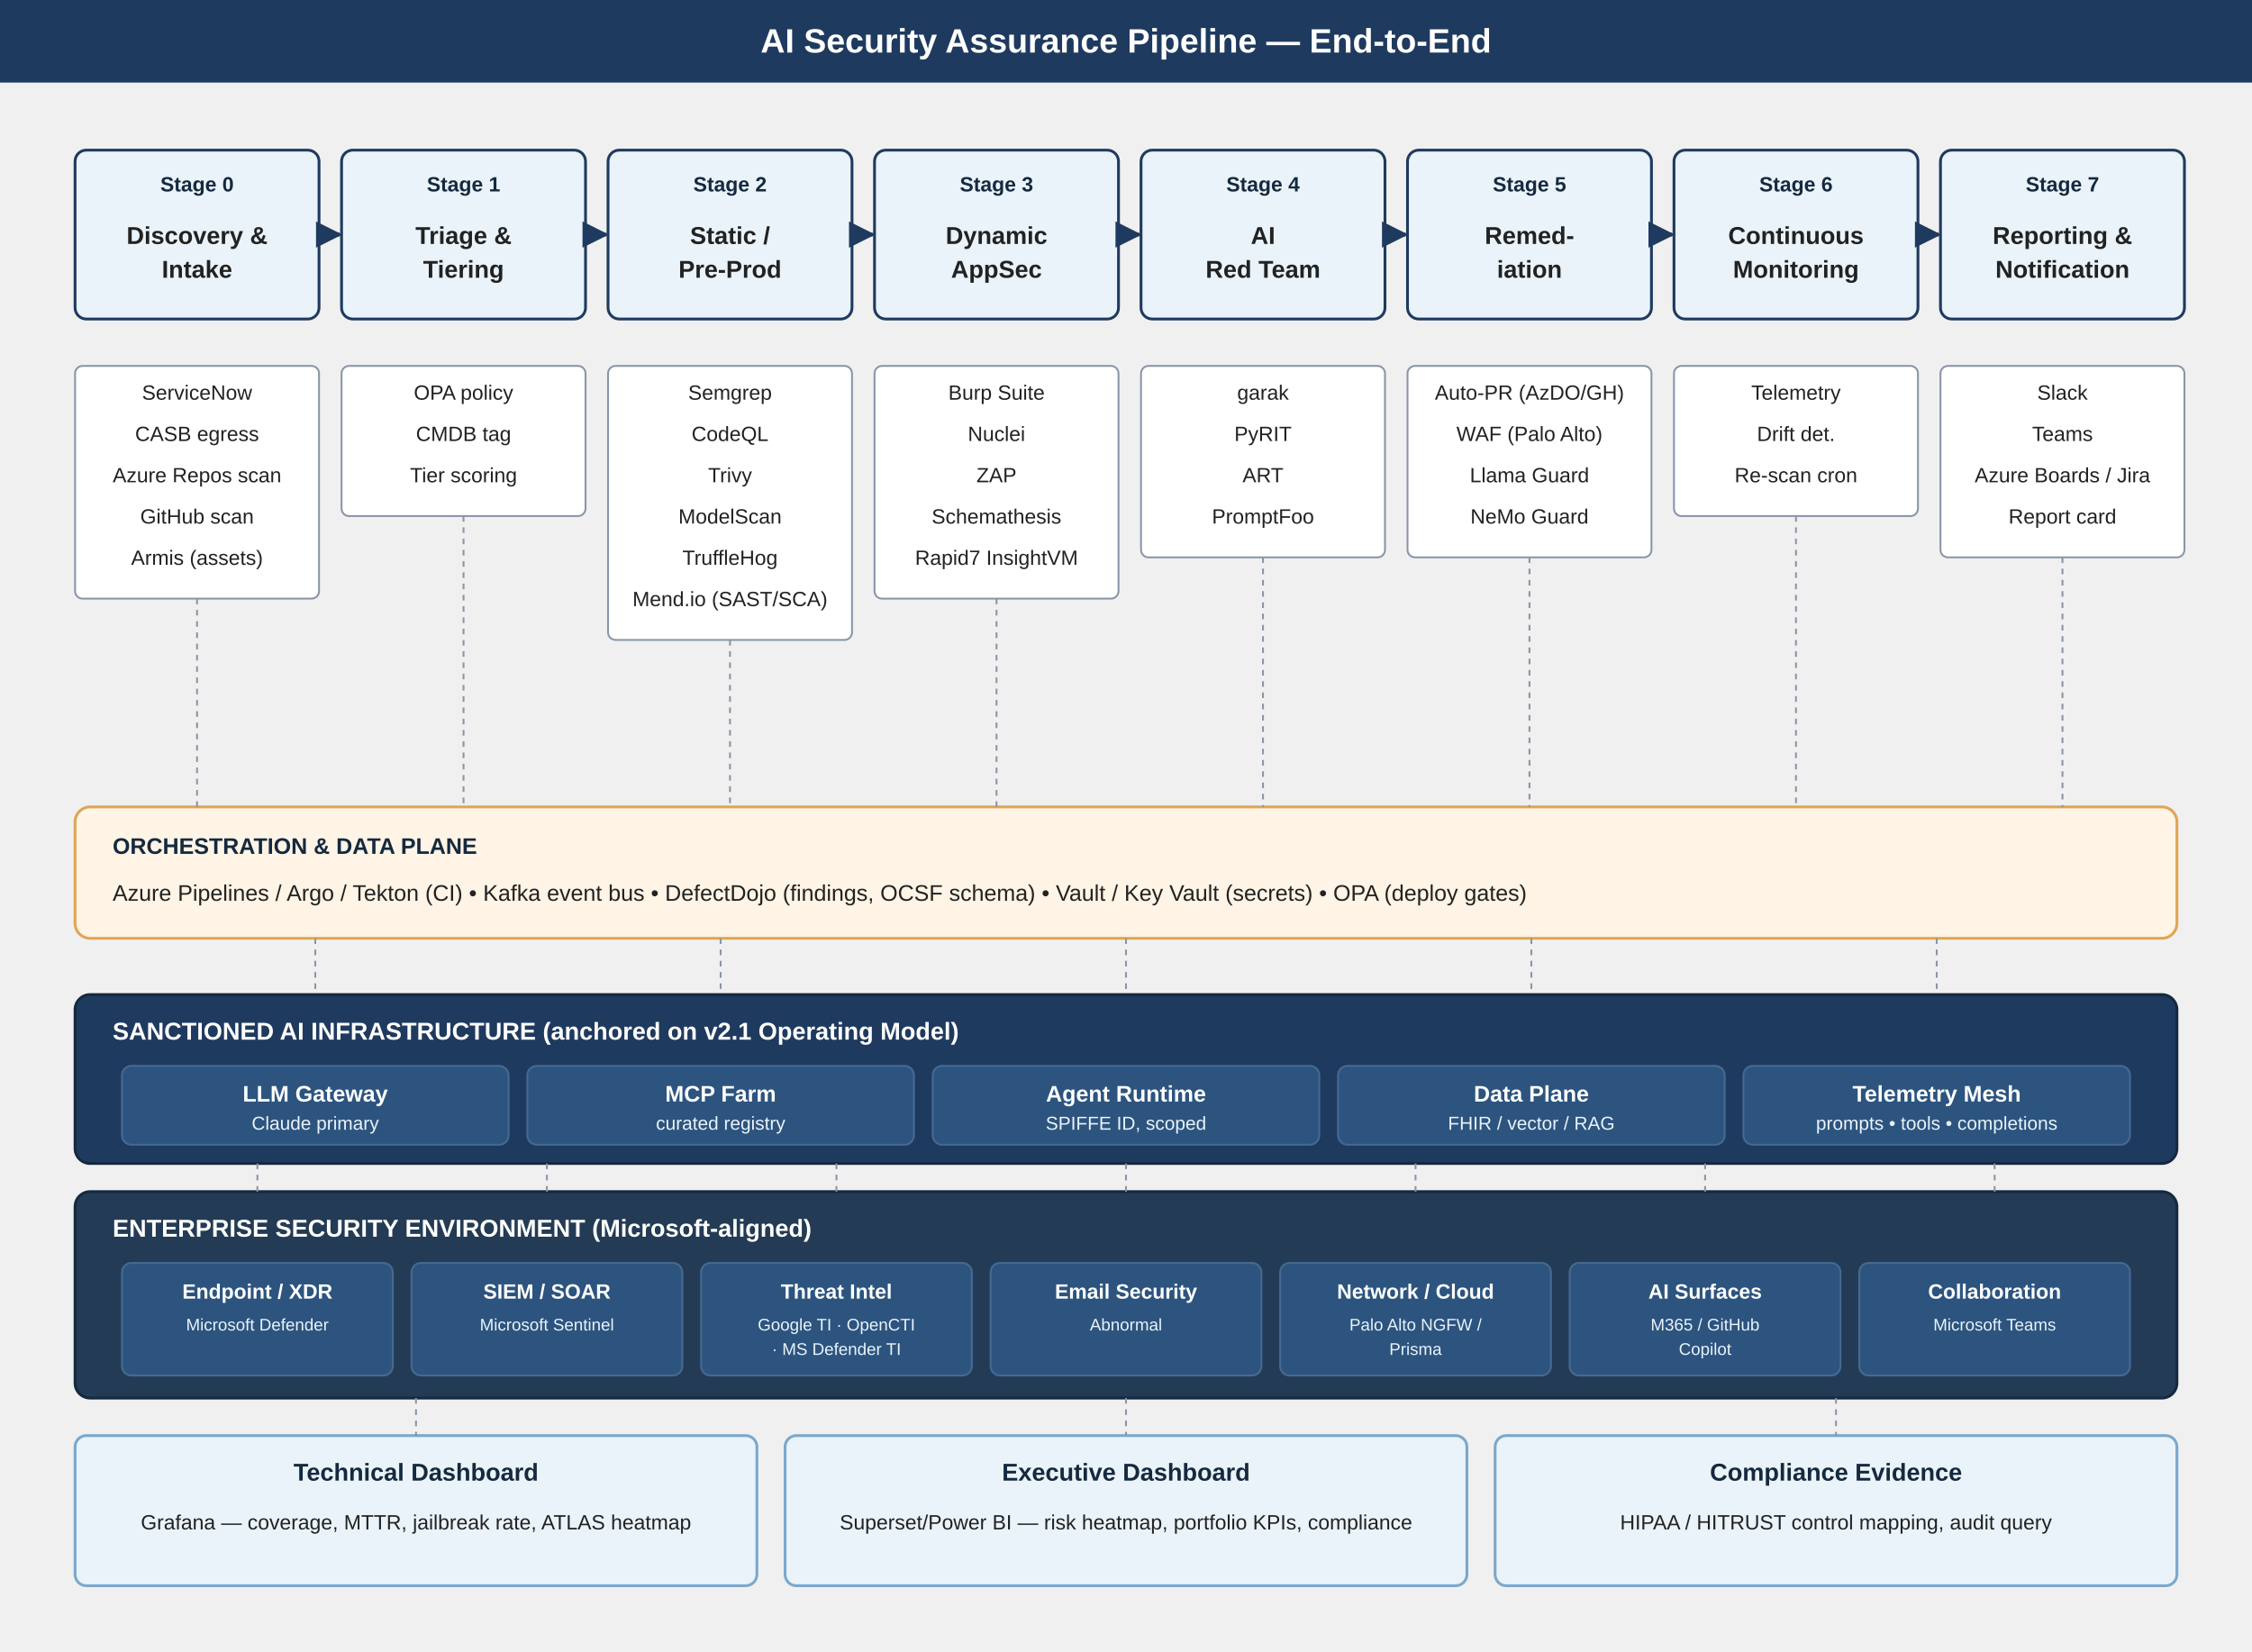
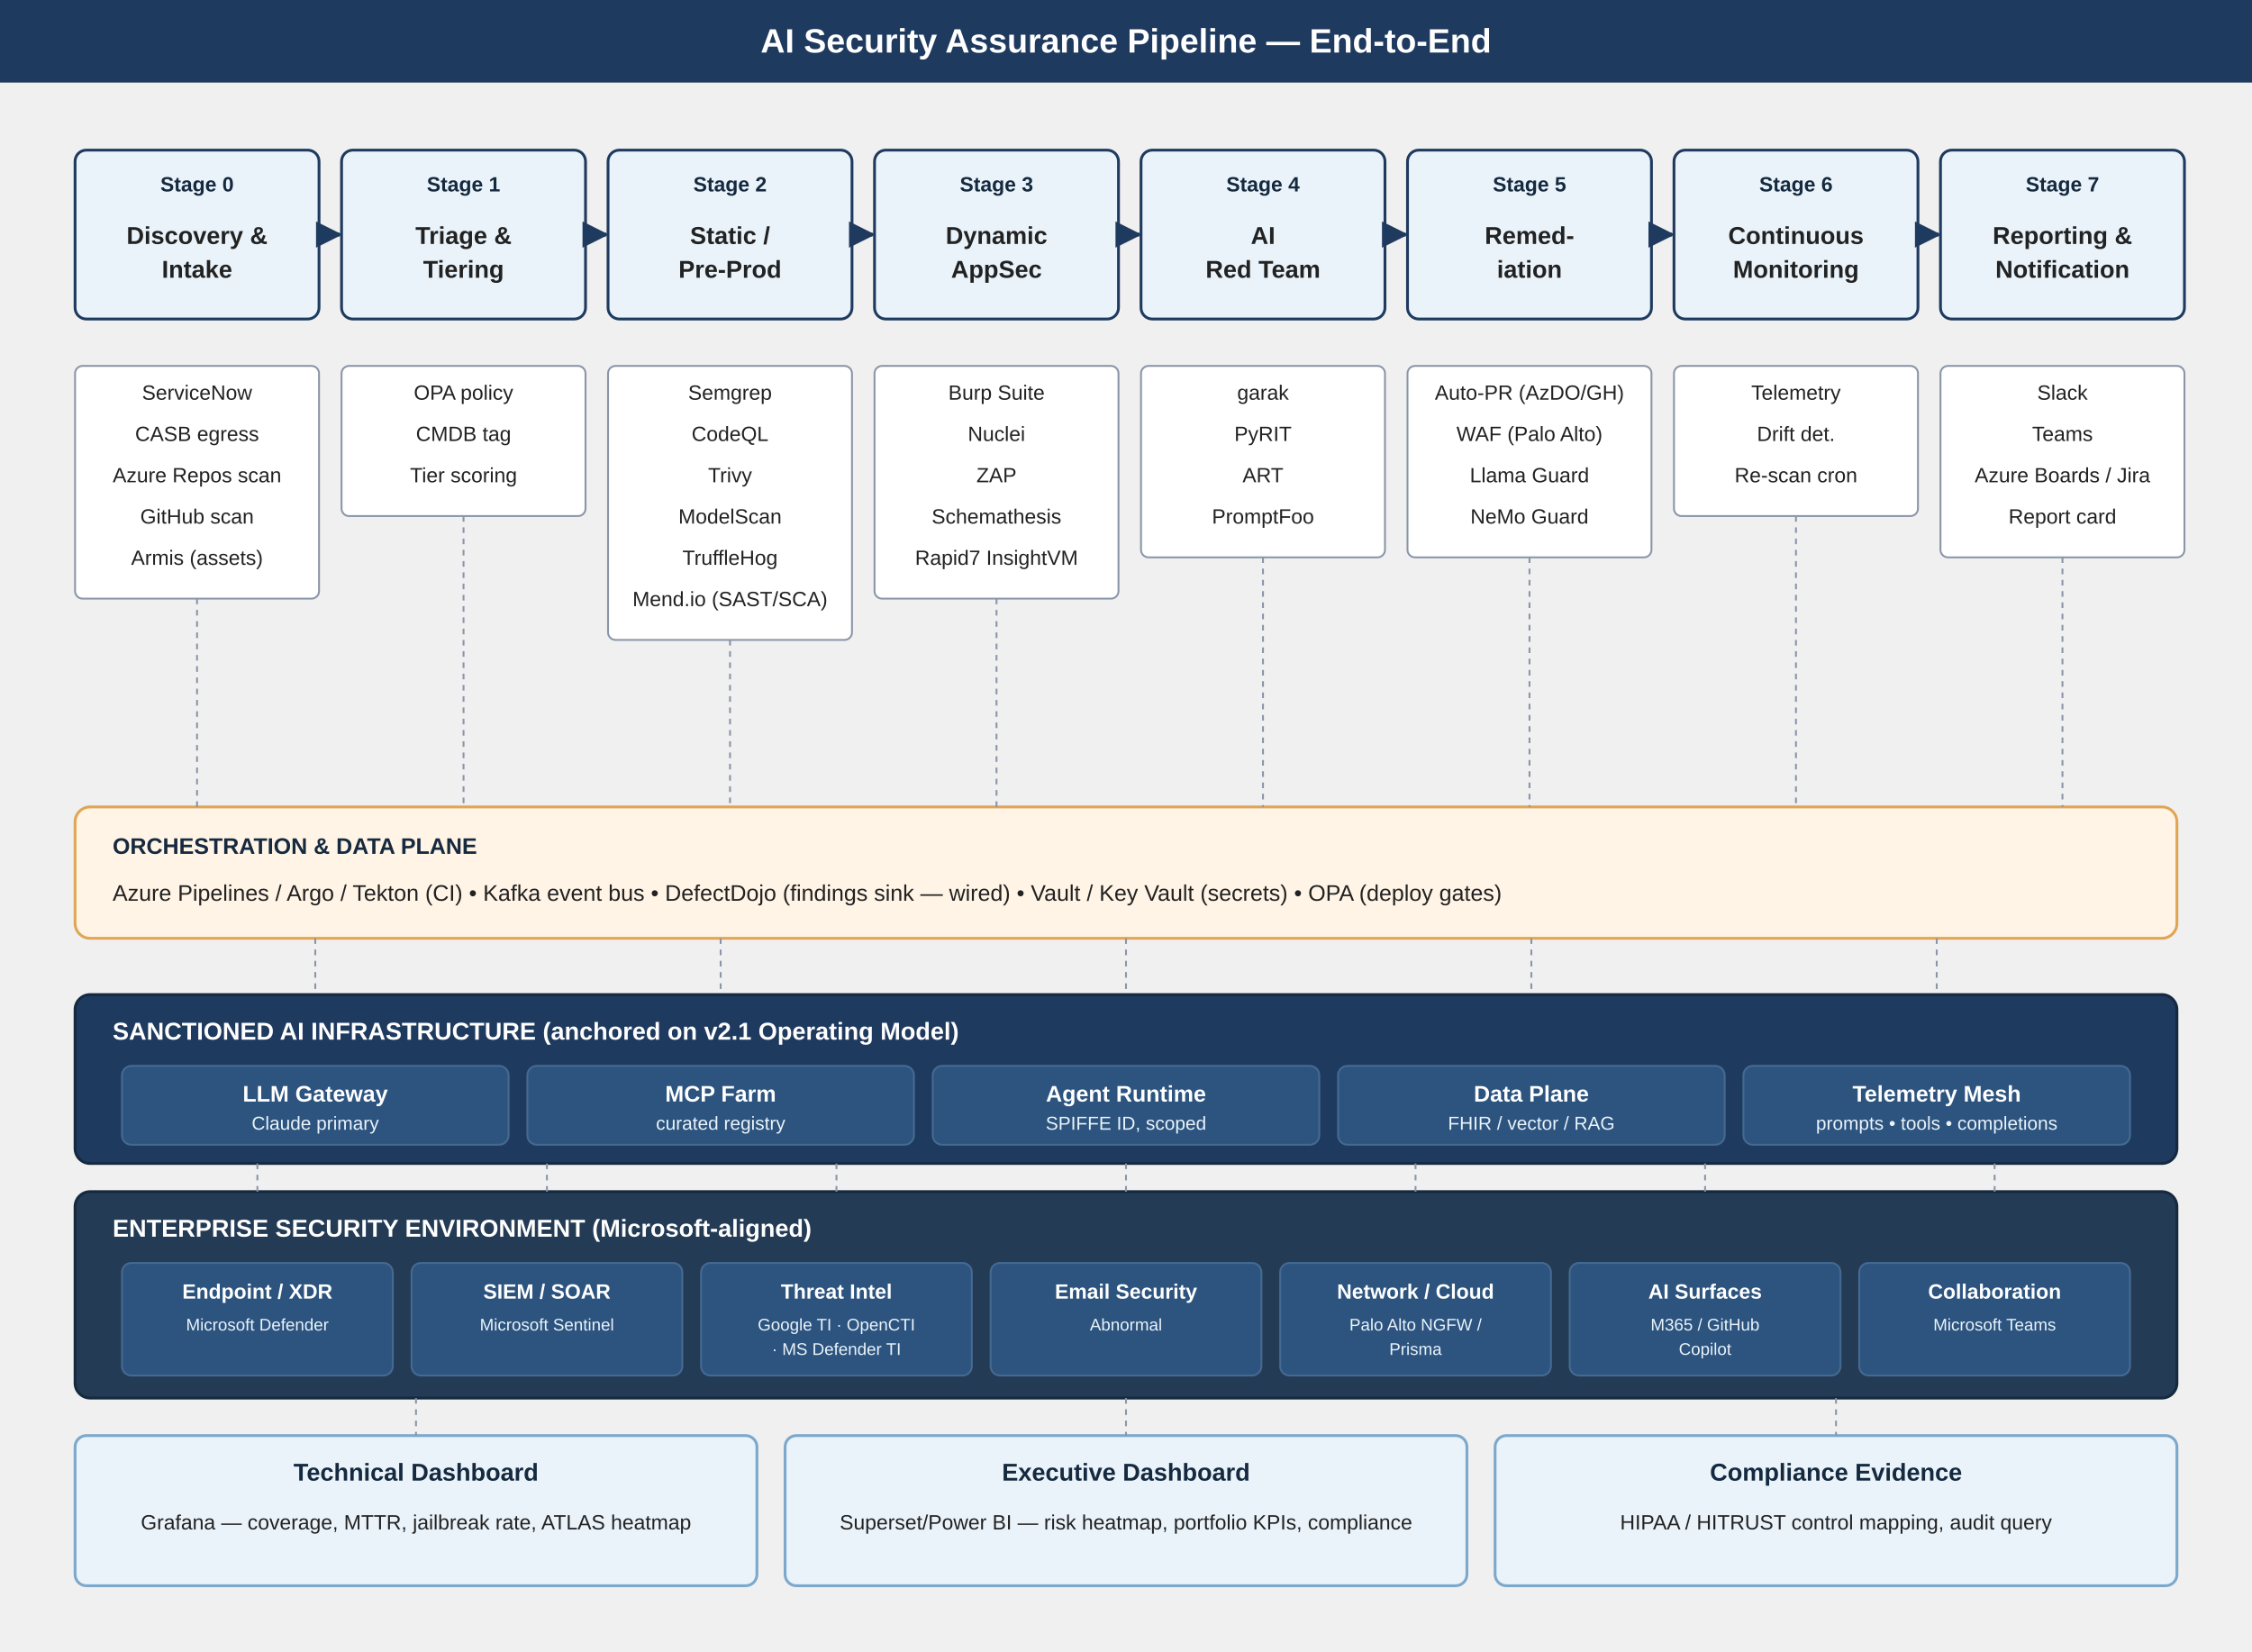
<svg xmlns="http://www.w3.org/2000/svg" width="1200" height="880" viewBox="0 0 1200 880" font-family="Arial, Helvetica, sans-serif">
  <defs>
    <marker id="arr" viewBox="0 0 10 10" refX="9" refY="5" markerWidth="7" markerHeight="7" orient="auto-start-reverse">
      <path d="M 0 0 L 10 5 L 0 10 z" fill="#1F3A5F" />
    </marker>
    <marker id="arrL" viewBox="0 0 10 10" refX="9" refY="5" markerWidth="7" markerHeight="7" orient="auto-start-reverse">
      <path d="M 0 0 L 10 5 L 0 10 z" fill="#8A95A8" />
    </marker>
    <marker id="arrA" viewBox="0 0 10 10" refX="9" refY="5" markerWidth="7" markerHeight="7" orient="auto-start-reverse">
      <path d="M 0 0 L 10 5 L 0 10 z" fill="#C04A2B" />
    </marker>
  </defs>
  <rect x="0" y="0" width="1200" height="44" fill="#1F3A5F" stroke="#1F3A5F" stroke-width="0" rx="0" ry="0" />
  <text x="600.0" y="28" font-size="18" fill="#FFFFFF" text-anchor="middle" font-weight="bold">AI Security Assurance Pipeline — End-to-End</text>
  <rect x="40" y="80" width="130" height="90" fill="#EAF3FA" stroke="#1F3A5F" stroke-width="1.5" rx="6" ry="6" />
  <text x="105.0" y="102" font-size="11" fill="#15293F" text-anchor="middle" font-weight="bold">Stage 0</text>
  <text x="105.0" y="130" font-size="13" fill="#222222" text-anchor="middle" font-weight="bold">Discovery &amp;</text>
  <text x="105.0" y="148" font-size="13" fill="#222222" text-anchor="middle" font-weight="bold">Intake</text>
  <line x1="171" y1="125.0" x2="181" y2="125.0" stroke="#1F3A5F" stroke-width="2" marker-end="url(#arr)" />
  <rect x="182" y="80" width="130" height="90" fill="#EAF3FA" stroke="#1F3A5F" stroke-width="1.5" rx="6" ry="6" />
  <text x="247.0" y="102" font-size="11" fill="#15293F" text-anchor="middle" font-weight="bold">Stage 1</text>
  <text x="247.0" y="130" font-size="13" fill="#222222" text-anchor="middle" font-weight="bold">Triage &amp;</text>
  <text x="247.0" y="148" font-size="13" fill="#222222" text-anchor="middle" font-weight="bold">Tiering</text>
  <line x1="313" y1="125.0" x2="323" y2="125.0" stroke="#1F3A5F" stroke-width="2" marker-end="url(#arr)" />
  <rect x="324" y="80" width="130" height="90" fill="#EAF3FA" stroke="#1F3A5F" stroke-width="1.5" rx="6" ry="6" />
  <text x="389.0" y="102" font-size="11" fill="#15293F" text-anchor="middle" font-weight="bold">Stage 2</text>
  <text x="389.0" y="130" font-size="13" fill="#222222" text-anchor="middle" font-weight="bold">Static /</text>
  <text x="389.0" y="148" font-size="13" fill="#222222" text-anchor="middle" font-weight="bold">Pre-Prod</text>
  <line x1="455" y1="125.0" x2="465" y2="125.0" stroke="#1F3A5F" stroke-width="2" marker-end="url(#arr)" />
  <rect x="466" y="80" width="130" height="90" fill="#EAF3FA" stroke="#1F3A5F" stroke-width="1.5" rx="6" ry="6" />
  <text x="531.0" y="102" font-size="11" fill="#15293F" text-anchor="middle" font-weight="bold">Stage 3</text>
  <text x="531.0" y="130" font-size="13" fill="#222222" text-anchor="middle" font-weight="bold">Dynamic</text>
  <text x="531.0" y="148" font-size="13" fill="#222222" text-anchor="middle" font-weight="bold">AppSec</text>
  <line x1="597" y1="125.0" x2="607" y2="125.0" stroke="#1F3A5F" stroke-width="2" marker-end="url(#arr)" />
  <rect x="608" y="80" width="130" height="90" fill="#EAF3FA" stroke="#1F3A5F" stroke-width="1.5" rx="6" ry="6" />
  <text x="673.0" y="102" font-size="11" fill="#15293F" text-anchor="middle" font-weight="bold">Stage 4</text>
  <text x="673.0" y="130" font-size="13" fill="#222222" text-anchor="middle" font-weight="bold">AI</text>
  <text x="673.0" y="148" font-size="13" fill="#222222" text-anchor="middle" font-weight="bold">Red Team</text>
  <line x1="739" y1="125.0" x2="749" y2="125.0" stroke="#1F3A5F" stroke-width="2" marker-end="url(#arr)" />
  <rect x="750" y="80" width="130" height="90" fill="#EAF3FA" stroke="#1F3A5F" stroke-width="1.5" rx="6" ry="6" />
  <text x="815.0" y="102" font-size="11" fill="#15293F" text-anchor="middle" font-weight="bold">Stage 5</text>
  <text x="815.0" y="130" font-size="13" fill="#222222" text-anchor="middle" font-weight="bold">Remed-</text>
  <text x="815.0" y="148" font-size="13" fill="#222222" text-anchor="middle" font-weight="bold">iation</text>
  <line x1="881" y1="125.0" x2="891" y2="125.0" stroke="#1F3A5F" stroke-width="2" marker-end="url(#arr)" />
  <rect x="892" y="80" width="130" height="90" fill="#EAF3FA" stroke="#1F3A5F" stroke-width="1.5" rx="6" ry="6" />
  <text x="957.0" y="102" font-size="11" fill="#15293F" text-anchor="middle" font-weight="bold">Stage 6</text>
  <text x="957.0" y="130" font-size="13" fill="#222222" text-anchor="middle" font-weight="bold">Continuous</text>
  <text x="957.0" y="148" font-size="13" fill="#222222" text-anchor="middle" font-weight="bold">Monitoring</text>
  <line x1="1023" y1="125.0" x2="1033" y2="125.0" stroke="#1F3A5F" stroke-width="2" marker-end="url(#arr)" />
  <rect x="1034" y="80" width="130" height="90" fill="#EAF3FA" stroke="#1F3A5F" stroke-width="1.5" rx="6" ry="6" />
  <text x="1099.0" y="102" font-size="11" fill="#15293F" text-anchor="middle" font-weight="bold">Stage 7</text>
  <text x="1099.0" y="130" font-size="13" fill="#222222" text-anchor="middle" font-weight="bold">Reporting &amp;</text>
  <text x="1099.0" y="148" font-size="13" fill="#222222" text-anchor="middle" font-weight="bold">Notification</text>
  <rect x="40" y="195" width="130" height="124" fill="#FFFFFF" stroke="#8A95A8" stroke-width="1" rx="4" ry="4" />
  <text x="105.0" y="213" font-size="11" fill="#222222" text-anchor="middle" font-weight="normal">ServiceNow</text>
  <text x="105.0" y="235" font-size="11" fill="#222222" text-anchor="middle" font-weight="normal">CASB egress</text>
  <text x="105.0" y="257" font-size="11" fill="#222222" text-anchor="middle" font-weight="normal">Azure Repos scan</text>
  <text x="105.0" y="279" font-size="11" fill="#222222" text-anchor="middle" font-weight="normal">GitHub scan</text>
  <text x="105.0" y="301" font-size="11" fill="#222222" text-anchor="middle" font-weight="normal">Armis (assets)</text>
  <rect x="182" y="195" width="130" height="80" fill="#FFFFFF" stroke="#8A95A8" stroke-width="1" rx="4" ry="4" />
  <text x="247.0" y="213" font-size="11" fill="#222222" text-anchor="middle" font-weight="normal">OPA policy</text>
  <text x="247.0" y="235" font-size="11" fill="#222222" text-anchor="middle" font-weight="normal">CMDB tag</text>
  <text x="247.0" y="257" font-size="11" fill="#222222" text-anchor="middle" font-weight="normal">Tier scoring</text>
  <rect x="324" y="195" width="130" height="146" fill="#FFFFFF" stroke="#8A95A8" stroke-width="1" rx="4" ry="4" />
  <text x="389.0" y="213" font-size="11" fill="#222222" text-anchor="middle" font-weight="normal">Semgrep</text>
  <text x="389.0" y="235" font-size="11" fill="#222222" text-anchor="middle" font-weight="normal">CodeQL</text>
  <text x="389.0" y="257" font-size="11" fill="#222222" text-anchor="middle" font-weight="normal">Trivy</text>
  <text x="389.0" y="279" font-size="11" fill="#222222" text-anchor="middle" font-weight="normal">ModelScan</text>
  <text x="389.0" y="301" font-size="11" fill="#222222" text-anchor="middle" font-weight="normal">TruffleHog</text>
  <text x="389.0" y="323" font-size="11" fill="#222222" text-anchor="middle" font-weight="normal">Mend.io (SAST/SCA)</text>
  <rect x="466" y="195" width="130" height="124" fill="#FFFFFF" stroke="#8A95A8" stroke-width="1" rx="4" ry="4" />
  <text x="531.0" y="213" font-size="11" fill="#222222" text-anchor="middle" font-weight="normal">Burp Suite</text>
  <text x="531.0" y="235" font-size="11" fill="#222222" text-anchor="middle" font-weight="normal">Nuclei</text>
  <text x="531.0" y="257" font-size="11" fill="#222222" text-anchor="middle" font-weight="normal">ZAP</text>
  <text x="531.0" y="279" font-size="11" fill="#222222" text-anchor="middle" font-weight="normal">Schemathesis</text>
  <text x="531.0" y="301" font-size="11" fill="#222222" text-anchor="middle" font-weight="normal">Rapid7 InsightVM</text>
  <rect x="608" y="195" width="130" height="102" fill="#FFFFFF" stroke="#8A95A8" stroke-width="1" rx="4" ry="4" />
  <text x="673.0" y="213" font-size="11" fill="#222222" text-anchor="middle" font-weight="normal">garak</text>
  <text x="673.0" y="235" font-size="11" fill="#222222" text-anchor="middle" font-weight="normal">PyRIT</text>
  <text x="673.0" y="257" font-size="11" fill="#222222" text-anchor="middle" font-weight="normal">ART</text>
  <text x="673.0" y="279" font-size="11" fill="#222222" text-anchor="middle" font-weight="normal">PromptFoo</text>
  <rect x="750" y="195" width="130" height="102" fill="#FFFFFF" stroke="#8A95A8" stroke-width="1" rx="4" ry="4" />
  <text x="815.0" y="213" font-size="11" fill="#222222" text-anchor="middle" font-weight="normal">Auto-PR (AzDO/GH)</text>
  <text x="815.0" y="235" font-size="11" fill="#222222" text-anchor="middle" font-weight="normal">WAF (Palo Alto)</text>
  <text x="815.0" y="257" font-size="11" fill="#222222" text-anchor="middle" font-weight="normal">Llama Guard</text>
  <text x="815.0" y="279" font-size="11" fill="#222222" text-anchor="middle" font-weight="normal">NeMo Guard</text>
  <rect x="892" y="195" width="130" height="80" fill="#FFFFFF" stroke="#8A95A8" stroke-width="1" rx="4" ry="4" />
  <text x="957.0" y="213" font-size="11" fill="#222222" text-anchor="middle" font-weight="normal">Telemetry</text>
  <text x="957.0" y="235" font-size="11" fill="#222222" text-anchor="middle" font-weight="normal">Drift det.</text>
  <text x="957.0" y="257" font-size="11" fill="#222222" text-anchor="middle" font-weight="normal">Re-scan cron</text>
  <rect x="1034" y="195" width="130" height="102" fill="#FFFFFF" stroke="#8A95A8" stroke-width="1" rx="4" ry="4" />
  <text x="1099.0" y="213" font-size="11" fill="#222222" text-anchor="middle" font-weight="normal">Slack</text>
  <text x="1099.0" y="235" font-size="11" fill="#222222" text-anchor="middle" font-weight="normal">Teams</text>
  <text x="1099.0" y="257" font-size="11" fill="#222222" text-anchor="middle" font-weight="normal">Azure Boards / Jira</text>
  <text x="1099.0" y="279" font-size="11" fill="#222222" text-anchor="middle" font-weight="normal">Report card</text>
  <rect x="40" y="430" width="1120" height="70" fill="#FFF4E5" stroke="#E0A555" stroke-width="1.5" rx="8" ry="8" />
  <text x="60" y="455" font-size="12" fill="#15293F" text-anchor="start" font-weight="bold">ORCHESTRATION &amp; DATA PLANE</text>
-   <text x="60" y="480" font-size="12" fill="#222222" text-anchor="start" font-weight="normal">Azure Pipelines / Argo / Tekton (CI)  •  Kafka event bus  •  DefectDojo (findings, OCSF schema)  •  Vault / Key Vault (secrets)  •  OPA (deploy gates)</text>
+   <text x="60" y="480" font-size="12" fill="#222222" text-anchor="start" font-weight="normal">Azure Pipelines / Argo / Tekton (CI)  •  Kafka event bus  •  DefectDojo (findings sink — wired)  •  Vault / Key Vault (secrets)  •  OPA (deploy gates)</text>
  <rect x="40" y="530" width="1120" height="90" fill="#1F3A5F" stroke="#15293F" stroke-width="1.5" rx="8" ry="8" />
  <text x="60" y="554" font-size="13" fill="#FFFFFF" text-anchor="start" font-weight="bold">SANCTIONED AI INFRASTRUCTURE  (anchored on v2.1 Operating Model)</text>
  <rect x="65.0" y="568" width="206.0" height="42" fill="#2C547F" stroke="#456A92" stroke-width="1" rx="5" ry="5" />
  <text x="168.0" y="587" font-size="12" fill="#FFFFFF" text-anchor="middle" font-weight="bold">LLM Gateway</text>
  <text x="168.0" y="602" font-size="10" fill="#EAF3FA" text-anchor="middle" font-weight="normal">Claude primary</text>
  <rect x="281.0" y="568" width="206.0" height="42" fill="#2C547F" stroke="#456A92" stroke-width="1" rx="5" ry="5" />
  <text x="384.0" y="587" font-size="12" fill="#FFFFFF" text-anchor="middle" font-weight="bold">MCP Farm</text>
  <text x="384.0" y="602" font-size="10" fill="#EAF3FA" text-anchor="middle" font-weight="normal">curated registry</text>
  <rect x="497.0" y="568" width="206.0" height="42" fill="#2C547F" stroke="#456A92" stroke-width="1" rx="5" ry="5" />
  <text x="600.0" y="587" font-size="12" fill="#FFFFFF" text-anchor="middle" font-weight="bold">Agent Runtime</text>
  <text x="600.0" y="602" font-size="10" fill="#EAF3FA" text-anchor="middle" font-weight="normal">SPIFFE ID, scoped</text>
  <rect x="713.0" y="568" width="206.0" height="42" fill="#2C547F" stroke="#456A92" stroke-width="1" rx="5" ry="5" />
  <text x="816.0" y="587" font-size="12" fill="#FFFFFF" text-anchor="middle" font-weight="bold">Data Plane</text>
  <text x="816.0" y="602" font-size="10" fill="#EAF3FA" text-anchor="middle" font-weight="normal">FHIR / vector / RAG</text>
  <rect x="929.0" y="568" width="206.0" height="42" fill="#2C547F" stroke="#456A92" stroke-width="1" rx="5" ry="5" />
  <text x="1032.0" y="587" font-size="12" fill="#FFFFFF" text-anchor="middle" font-weight="bold">Telemetry Mesh</text>
  <text x="1032.0" y="602" font-size="10" fill="#EAF3FA" text-anchor="middle" font-weight="normal">prompts • tools • completions</text>
  <rect x="40" y="635" width="1120" height="110" fill="#243B55" stroke="#15293F" stroke-width="1.5" rx="8" ry="8" />
  <text x="60" y="659" font-size="13" fill="#FFFFFF" text-anchor="start" font-weight="bold">ENTERPRISE SECURITY ENVIRONMENT  (Microsoft-aligned)</text>
  <rect x="65.0" y="673" width="144.286" height="60" fill="#2C547F" stroke="#456A92" stroke-width="1" rx="5" ry="5" />
  <text x="137.143" y="692" font-size="11" fill="#FFFFFF" text-anchor="middle" font-weight="bold">Endpoint / XDR</text>
  <text x="137.143" y="709" font-size="9" fill="#EAF3FA" text-anchor="middle" font-weight="normal">Microsoft Defender</text>
  <rect x="219.286" y="673" width="144.286" height="60" fill="#2C547F" stroke="#456A92" stroke-width="1" rx="5" ry="5" />
  <text x="291.429" y="692" font-size="11" fill="#FFFFFF" text-anchor="middle" font-weight="bold">SIEM / SOAR</text>
  <text x="291.429" y="709" font-size="9" fill="#EAF3FA" text-anchor="middle" font-weight="normal">Microsoft Sentinel</text>
  <rect x="373.571" y="673" width="144.286" height="60" fill="#2C547F" stroke="#456A92" stroke-width="1" rx="5" ry="5" />
  <text x="445.714" y="692" font-size="11" fill="#FFFFFF" text-anchor="middle" font-weight="bold">Threat Intel</text>
  <text x="445.714" y="709" font-size="9" fill="#EAF3FA" text-anchor="middle" font-weight="normal">Google TI · OpenCTI</text>
  <text x="445.714" y="722" font-size="9" fill="#EAF3FA" text-anchor="middle" font-weight="normal">· MS Defender TI</text>
  <rect x="527.857" y="673" width="144.286" height="60" fill="#2C547F" stroke="#456A92" stroke-width="1" rx="5" ry="5" />
  <text x="600.0" y="692" font-size="11" fill="#FFFFFF" text-anchor="middle" font-weight="bold">Email Security</text>
  <text x="600.0" y="709" font-size="9" fill="#EAF3FA" text-anchor="middle" font-weight="normal">Abnormal</text>
  <rect x="682.143" y="673" width="144.286" height="60" fill="#2C547F" stroke="#456A92" stroke-width="1" rx="5" ry="5" />
  <text x="754.286" y="692" font-size="11" fill="#FFFFFF" text-anchor="middle" font-weight="bold">Network / Cloud</text>
  <text x="754.286" y="709" font-size="9" fill="#EAF3FA" text-anchor="middle" font-weight="normal">Palo Alto NGFW /</text>
  <text x="754.286" y="722" font-size="9" fill="#EAF3FA" text-anchor="middle" font-weight="normal">Prisma</text>
  <rect x="836.429" y="673" width="144.286" height="60" fill="#2C547F" stroke="#456A92" stroke-width="1" rx="5" ry="5" />
  <text x="908.571" y="692" font-size="11" fill="#FFFFFF" text-anchor="middle" font-weight="bold">AI Surfaces</text>
  <text x="908.571" y="709" font-size="9" fill="#EAF3FA" text-anchor="middle" font-weight="normal">M365 / GitHub</text>
  <text x="908.571" y="722" font-size="9" fill="#EAF3FA" text-anchor="middle" font-weight="normal">Copilot</text>
  <rect x="990.714" y="673" width="144.286" height="60" fill="#2C547F" stroke="#456A92" stroke-width="1" rx="5" ry="5" />
  <text x="1062.857" y="692" font-size="11" fill="#FFFFFF" text-anchor="middle" font-weight="bold">Collaboration</text>
  <text x="1062.857" y="709" font-size="9" fill="#EAF3FA" text-anchor="middle" font-weight="normal">Microsoft Teams</text>
  <rect x="40.0" y="765" width="363.333" height="80" fill="#EAF3FA" stroke="#7BA8CC" stroke-width="1.5" rx="6" ry="6" />
  <text x="221.667" y="789" font-size="13" fill="#15293F" text-anchor="middle" font-weight="bold">Technical Dashboard</text>
  <text x="221.667" y="815" font-size="11" fill="#222222" text-anchor="middle" font-weight="normal">Grafana — coverage, MTTR, jailbreak rate, ATLAS heatmap</text>
  <rect x="418.333" y="765" width="363.333" height="80" fill="#EAF3FA" stroke="#7BA8CC" stroke-width="1.5" rx="6" ry="6" />
  <text x="600.0" y="789" font-size="13" fill="#15293F" text-anchor="middle" font-weight="bold">Executive Dashboard</text>
  <text x="600.0" y="815" font-size="11" fill="#222222" text-anchor="middle" font-weight="normal">Superset/Power BI — risk heatmap, portfolio KPIs, compliance</text>
  <rect x="796.667" y="765" width="363.333" height="80" fill="#EAF3FA" stroke="#7BA8CC" stroke-width="1.5" rx="6" ry="6" />
  <text x="978.333" y="789" font-size="13" fill="#15293F" text-anchor="middle" font-weight="bold">Compliance Evidence</text>
  <text x="978.333" y="815" font-size="11" fill="#222222" text-anchor="middle" font-weight="normal">HIPAA / HITRUST control mapping, audit query</text>
  <line x1="105.0" y1="319" x2="105.0" y2="430" stroke="#8A95A8" stroke-width="1" stroke-dasharray="3 3" />
  <line x1="247.0" y1="275" x2="247.0" y2="430" stroke="#8A95A8" stroke-width="1" stroke-dasharray="3 3" />
  <line x1="389.0" y1="341" x2="389.0" y2="430" stroke="#8A95A8" stroke-width="1" stroke-dasharray="3 3" />
  <line x1="531.0" y1="319" x2="531.0" y2="430" stroke="#8A95A8" stroke-width="1" stroke-dasharray="3 3" />
  <line x1="673.0" y1="297" x2="673.0" y2="430" stroke="#8A95A8" stroke-width="1" stroke-dasharray="3 3" />
  <line x1="815.0" y1="297" x2="815.0" y2="430" stroke="#8A95A8" stroke-width="1" stroke-dasharray="3 3" />
  <line x1="957.0" y1="275" x2="957.0" y2="430" stroke="#8A95A8" stroke-width="1" stroke-dasharray="3 3" />
  <line x1="1099.0" y1="297" x2="1099.0" y2="430" stroke="#8A95A8" stroke-width="1" stroke-dasharray="3 3" />
  <line x1="168.0" y1="500" x2="168.0" y2="530" stroke="#8A95A8" stroke-width="1" stroke-dasharray="3 3" />
  <line x1="384.0" y1="500" x2="384.0" y2="530" stroke="#8A95A8" stroke-width="1" stroke-dasharray="3 3" />
  <line x1="600.0" y1="500" x2="600.0" y2="530" stroke="#8A95A8" stroke-width="1" stroke-dasharray="3 3" />
  <line x1="816.0" y1="500" x2="816.0" y2="530" stroke="#8A95A8" stroke-width="1" stroke-dasharray="3 3" />
  <line x1="1032.0" y1="500" x2="1032.0" y2="530" stroke="#8A95A8" stroke-width="1" stroke-dasharray="3 3" />
  <line x1="137.143" y1="620" x2="137.143" y2="635" stroke="#8A95A8" stroke-width="1" stroke-dasharray="3 3" />
  <line x1="291.429" y1="620" x2="291.429" y2="635" stroke="#8A95A8" stroke-width="1" stroke-dasharray="3 3" />
  <line x1="445.714" y1="620" x2="445.714" y2="635" stroke="#8A95A8" stroke-width="1" stroke-dasharray="3 3" />
  <line x1="600.0" y1="620" x2="600.0" y2="635" stroke="#8A95A8" stroke-width="1" stroke-dasharray="3 3" />
  <line x1="754.286" y1="620" x2="754.286" y2="635" stroke="#8A95A8" stroke-width="1" stroke-dasharray="3 3" />
  <line x1="908.571" y1="620" x2="908.571" y2="635" stroke="#8A95A8" stroke-width="1" stroke-dasharray="3 3" />
  <line x1="1062.857" y1="620" x2="1062.857" y2="635" stroke="#8A95A8" stroke-width="1" stroke-dasharray="3 3" />
  <line x1="221.667" y1="745" x2="221.667" y2="765" stroke="#8A95A8" stroke-width="1" stroke-dasharray="3 3" />
  <line x1="600.0" y1="745" x2="600.0" y2="765" stroke="#8A95A8" stroke-width="1" stroke-dasharray="3 3" />
  <line x1="978.333" y1="745" x2="978.333" y2="765" stroke="#8A95A8" stroke-width="1" stroke-dasharray="3 3" />
</svg>
